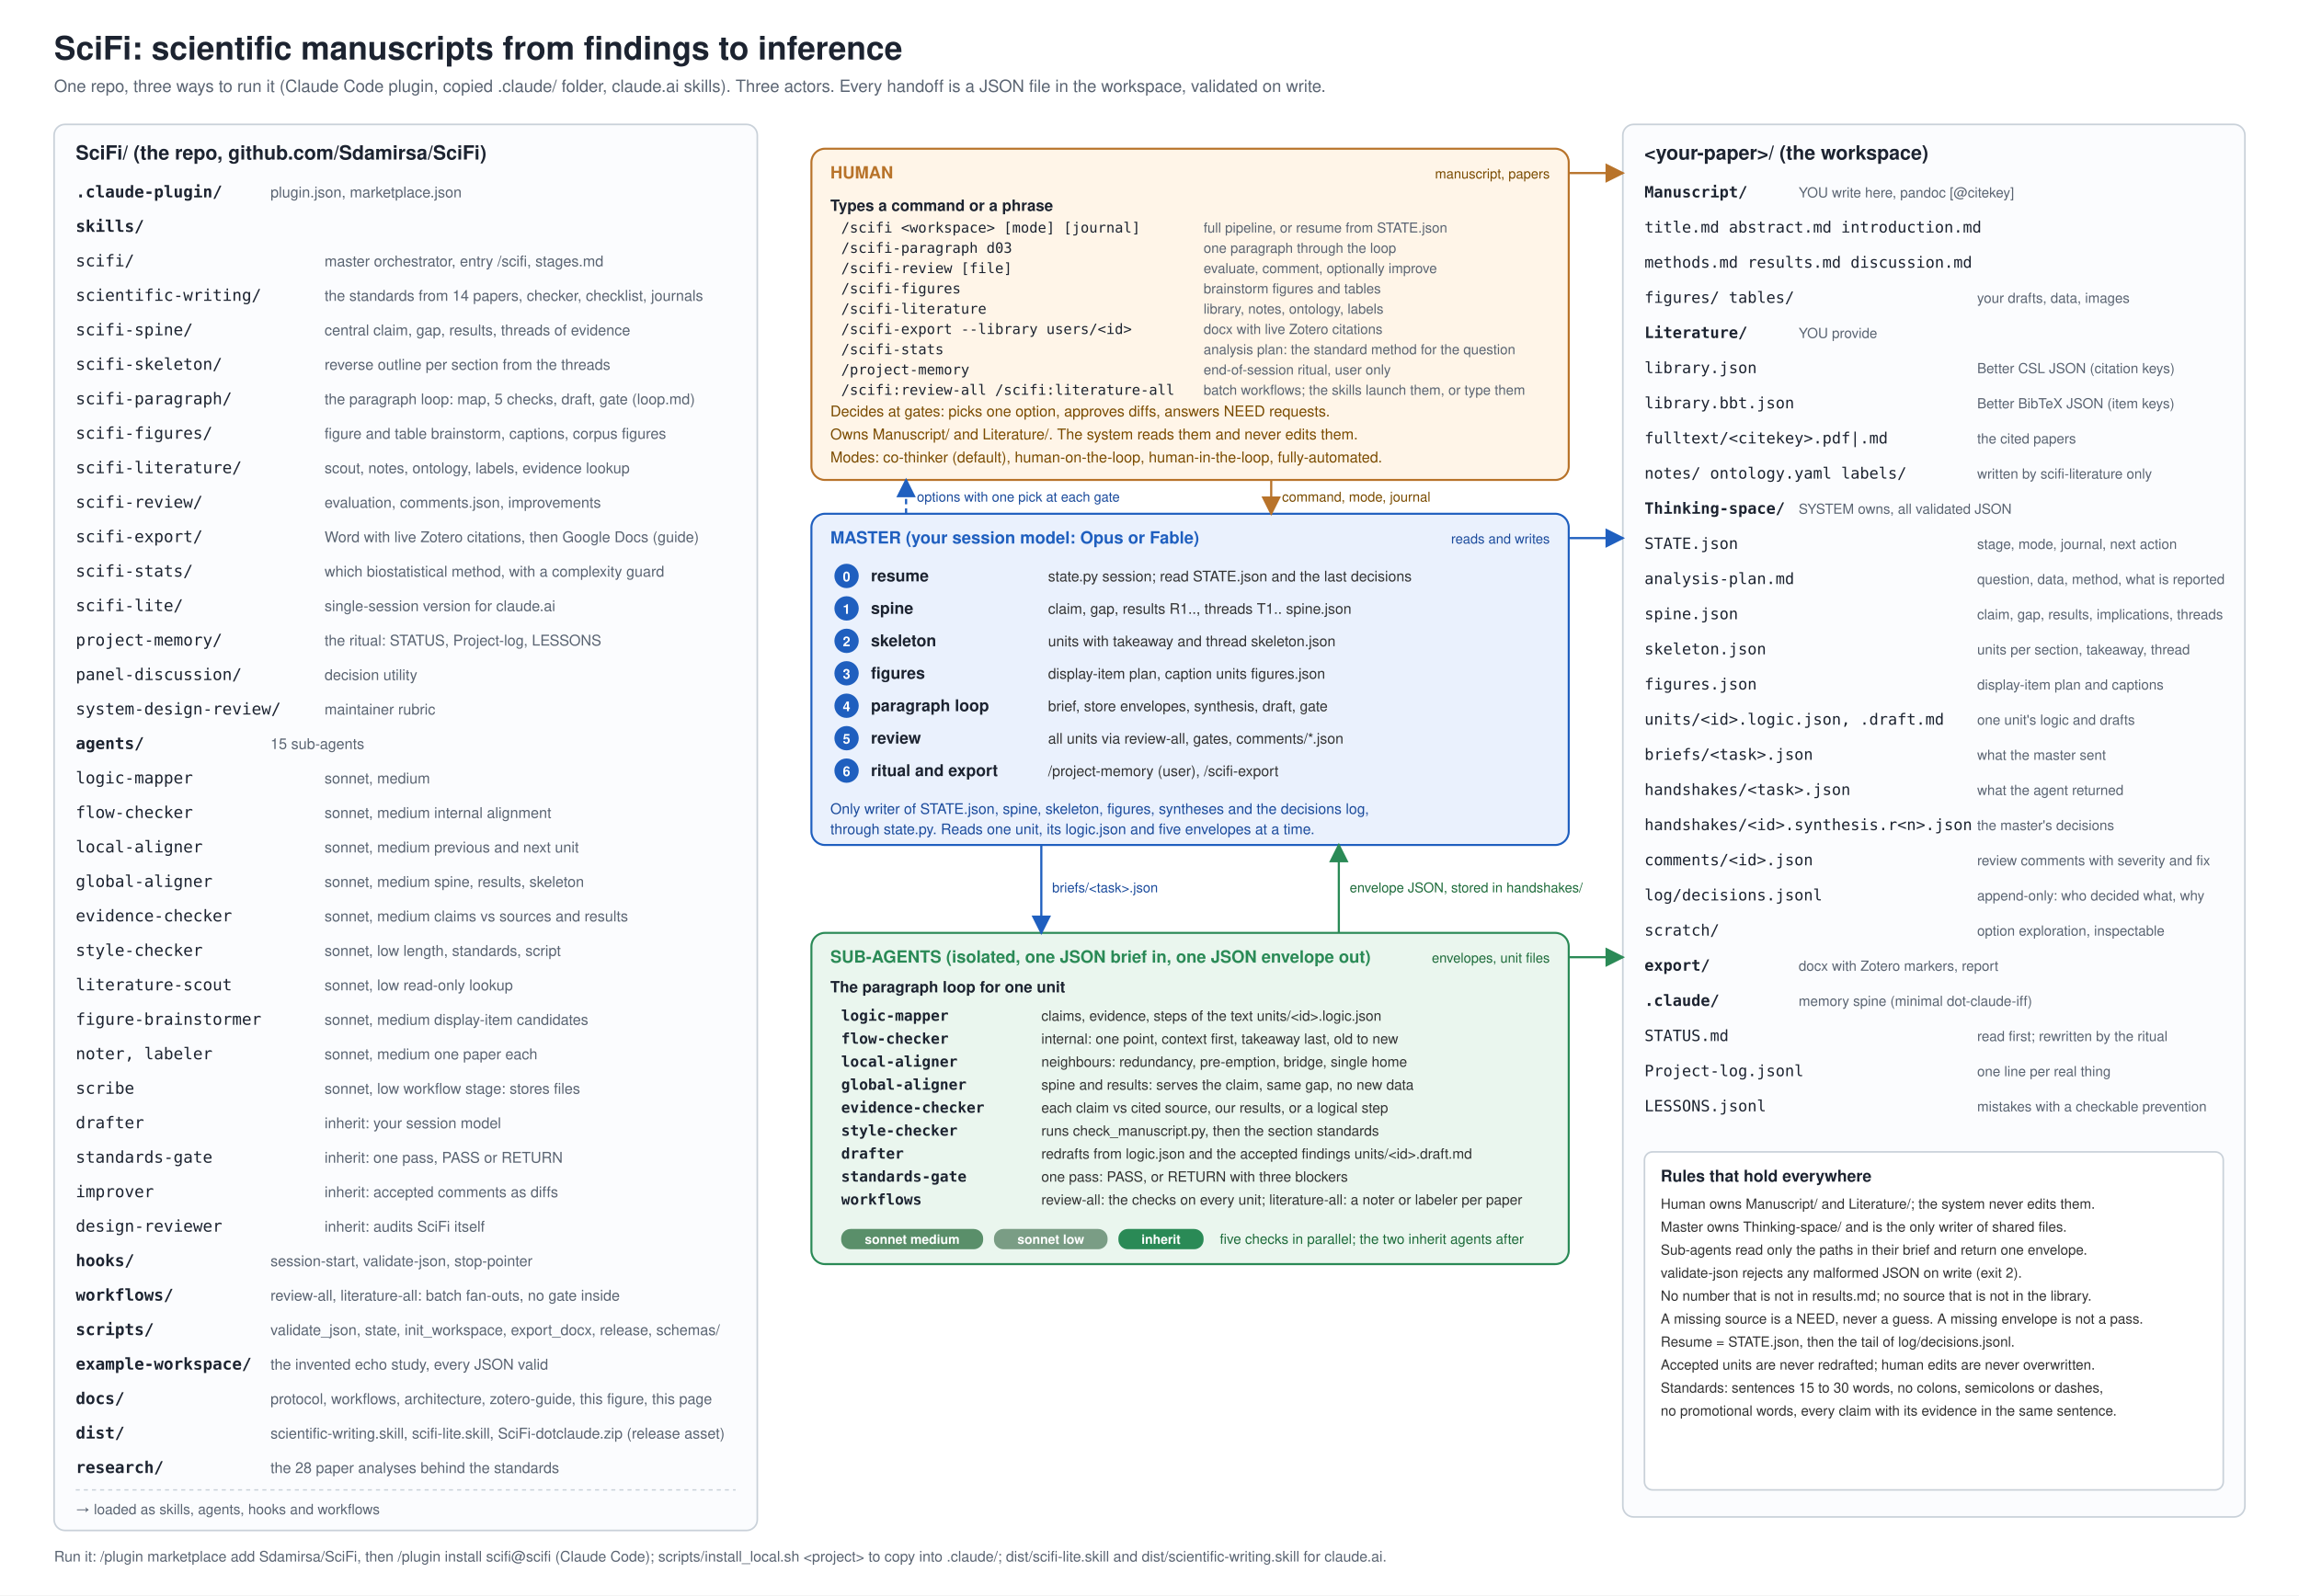
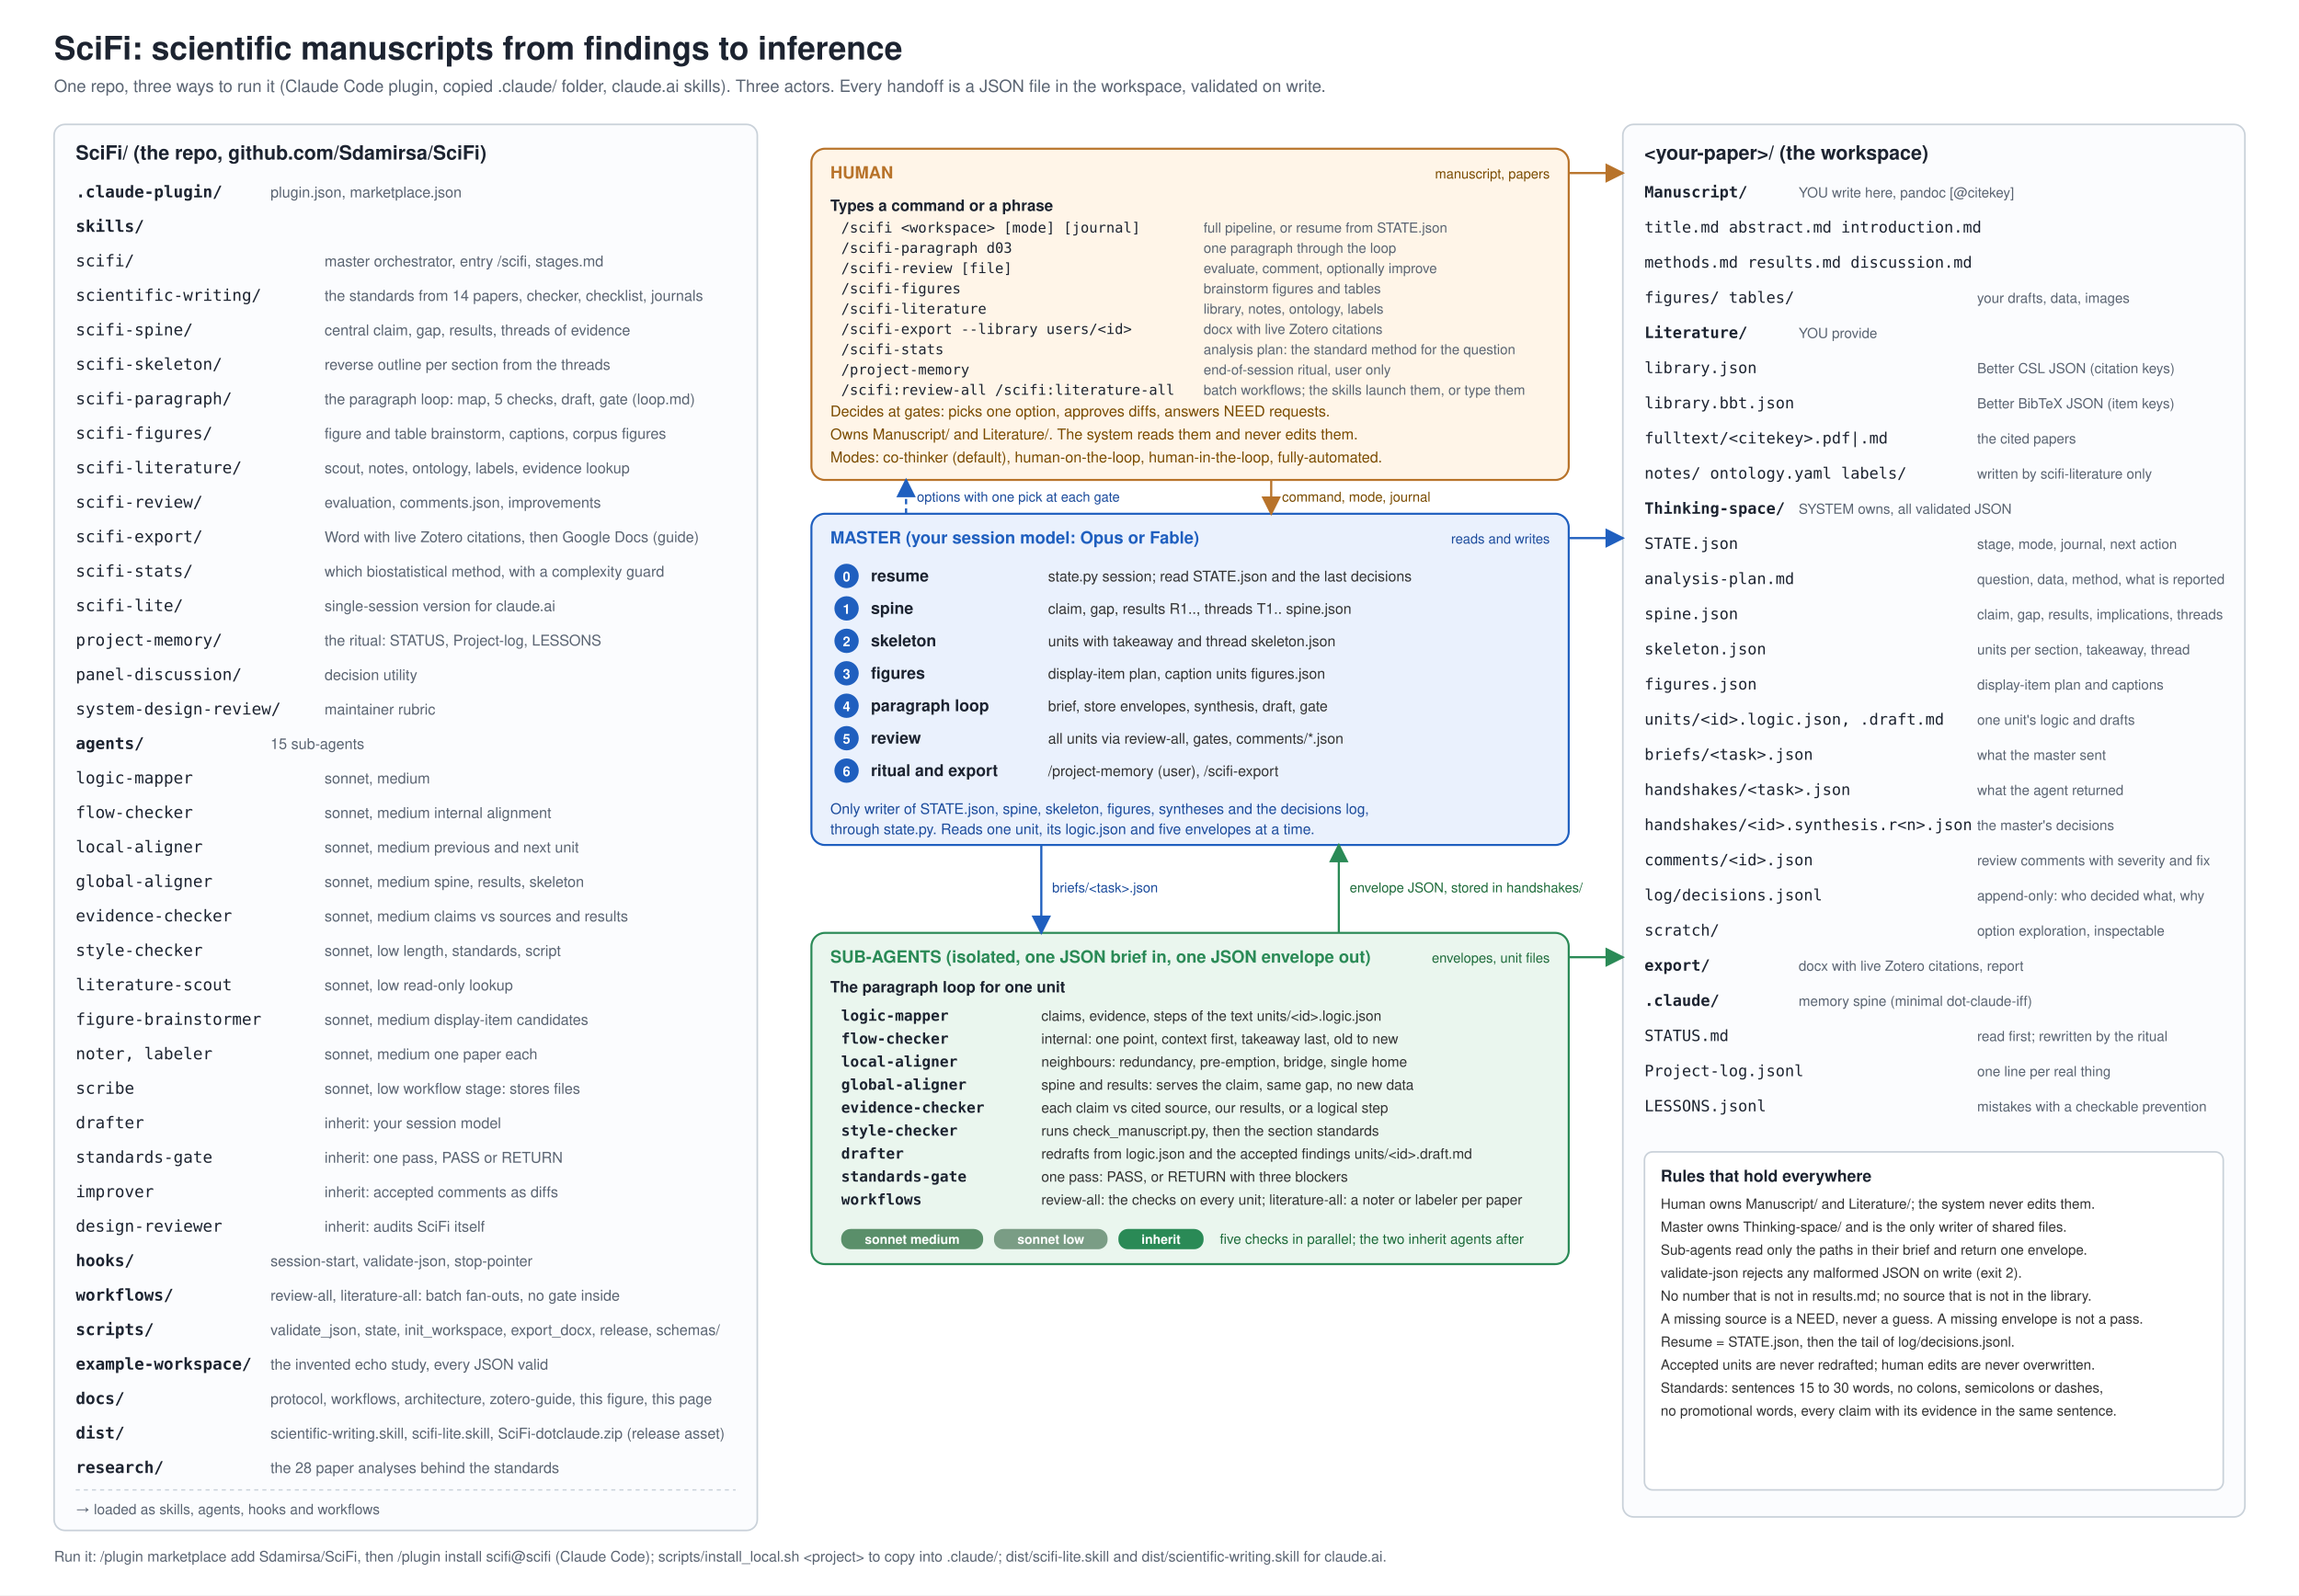
<svg xmlns="http://www.w3.org/2000/svg" width="1700" height="1180" viewBox="0 0 1700 1180">
  <defs>
    <marker id="arr-5a6472" markerWidth="9" markerHeight="9" refX="8" refY="4.5" orient="auto">
      <path d="M0,0 L9,4.5 L0,9 z" fill="#5a6472" />
    </marker>
    <marker id="arr-b8732a" markerWidth="9" markerHeight="9" refX="8" refY="4.5" orient="auto">
      <path d="M0,0 L9,4.5 L0,9 z" fill="#b8732a" />
    </marker>
    <marker id="arr-1f5fbf" markerWidth="9" markerHeight="9" refX="8" refY="4.5" orient="auto">
      <path d="M0,0 L9,4.5 L0,9 z" fill="#1f5fbf" />
    </marker>
    <marker id="arr-2a8a56" markerWidth="9" markerHeight="9" refX="8" refY="4.5" orient="auto">
      <path d="M0,0 L9,4.5 L0,9 z" fill="#2a8a56" />
    </marker>
  </defs>
  <rect width="1700" height="1180" fill="#ffffff" />
  <text x="40" y="44" font-size="24" font-weight="bold" fill="#1c2330" text-anchor="start" font-family="Helvetica, Arial, 'DejaVu Sans', sans-serif">SciFi: scientific manuscripts from findings to inference</text>
  <text x="40" y="68" font-size="12.5" font-weight="normal" fill="#5a6472" text-anchor="start" font-family="Helvetica, Arial, 'DejaVu Sans', sans-serif">One repo, three ways to run it (Claude Code plugin, copied .claude/ folder, claude.ai skills). Three actors. Every handoff is a JSON file in the workspace, validated on write.</text>
  <rect x="40" y="92" width="520" height="1040" rx="8" fill="#fbfcfe" stroke="#c9d1d9" stroke-width="1.2" />
  <text x="56" y="118" font-size="14.5" font-weight="bold" fill="#1c2330" text-anchor="start" font-family="Helvetica, Arial, 'DejaVu Sans', sans-serif">SciFi/  (the repo, github.com/Sdamirsa/SciFi)</text>
  <text x="56" y="146" font-size="12" font-weight="bold" fill="#1c2330" text-anchor="start" font-family="Menlo, Consolas, 'DejaVu Sans Mono', monospace">.claude-plugin/</text>
  <text x="200" y="146" font-size="11" font-weight="normal" fill="#5a6472" text-anchor="start" font-family="Helvetica, Arial, 'DejaVu Sans', sans-serif">plugin.json, marketplace.json</text>
  <text x="56" y="171.5" font-size="12" font-weight="bold" fill="#1c2330" text-anchor="start" font-family="Menlo, Consolas, 'DejaVu Sans Mono', monospace">skills/</text>
  <text x="56" y="197.0" font-size="12" font-weight="normal" fill="#1c2330" text-anchor="start" font-family="Menlo, Consolas, 'DejaVu Sans Mono', monospace">  scifi/</text>
  <text x="240" y="197.0" font-size="11" font-weight="normal" fill="#5a6472" text-anchor="start" font-family="Helvetica, Arial, 'DejaVu Sans', sans-serif">master orchestrator, entry /scifi, stages.md</text>
  <text x="56" y="222.5" font-size="12" font-weight="normal" fill="#1c2330" text-anchor="start" font-family="Menlo, Consolas, 'DejaVu Sans Mono', monospace">  scientific-writing/</text>
  <text x="240" y="222.5" font-size="11" font-weight="normal" fill="#5a6472" text-anchor="start" font-family="Helvetica, Arial, 'DejaVu Sans', sans-serif">the standards from 14 papers, checker, checklist, journals</text>
  <text x="56" y="248.0" font-size="12" font-weight="normal" fill="#1c2330" text-anchor="start" font-family="Menlo, Consolas, 'DejaVu Sans Mono', monospace">  scifi-spine/</text>
  <text x="240" y="248.0" font-size="11" font-weight="normal" fill="#5a6472" text-anchor="start" font-family="Helvetica, Arial, 'DejaVu Sans', sans-serif">central claim, gap, results, threads of evidence</text>
  <text x="56" y="273.5" font-size="12" font-weight="normal" fill="#1c2330" text-anchor="start" font-family="Menlo, Consolas, 'DejaVu Sans Mono', monospace">  scifi-skeleton/</text>
  <text x="240" y="273.5" font-size="11" font-weight="normal" fill="#5a6472" text-anchor="start" font-family="Helvetica, Arial, 'DejaVu Sans', sans-serif">reverse outline per section from the threads</text>
  <text x="56" y="299.0" font-size="12" font-weight="normal" fill="#1c2330" text-anchor="start" font-family="Menlo, Consolas, 'DejaVu Sans Mono', monospace">  scifi-paragraph/</text>
  <text x="240" y="299.0" font-size="11" font-weight="normal" fill="#5a6472" text-anchor="start" font-family="Helvetica, Arial, 'DejaVu Sans', sans-serif">the paragraph loop: map, 5 checks, draft, gate (loop.md)</text>
  <text x="56" y="324.5" font-size="12" font-weight="normal" fill="#1c2330" text-anchor="start" font-family="Menlo, Consolas, 'DejaVu Sans Mono', monospace">  scifi-figures/</text>
  <text x="240" y="324.5" font-size="11" font-weight="normal" fill="#5a6472" text-anchor="start" font-family="Helvetica, Arial, 'DejaVu Sans', sans-serif">figure and table brainstorm, captions, corpus figures</text>
  <text x="56" y="350.0" font-size="12" font-weight="normal" fill="#1c2330" text-anchor="start" font-family="Menlo, Consolas, 'DejaVu Sans Mono', monospace">  scifi-literature/</text>
  <text x="240" y="350.0" font-size="11" font-weight="normal" fill="#5a6472" text-anchor="start" font-family="Helvetica, Arial, 'DejaVu Sans', sans-serif">scout, notes, ontology, labels, evidence lookup</text>
  <text x="56" y="375.5" font-size="12" font-weight="normal" fill="#1c2330" text-anchor="start" font-family="Menlo, Consolas, 'DejaVu Sans Mono', monospace">  scifi-review/</text>
  <text x="240" y="375.5" font-size="11" font-weight="normal" fill="#5a6472" text-anchor="start" font-family="Helvetica, Arial, 'DejaVu Sans', sans-serif">evaluation, comments.json, improvements</text>
  <text x="56" y="401.0" font-size="12" font-weight="normal" fill="#1c2330" text-anchor="start" font-family="Menlo, Consolas, 'DejaVu Sans Mono', monospace">  scifi-export/</text>
  <text x="240" y="401.0" font-size="11" font-weight="normal" fill="#5a6472" text-anchor="start" font-family="Helvetica, Arial, 'DejaVu Sans', sans-serif">Word with live Zotero citations, then Google Docs (guide)</text>
  <text x="56" y="426.5" font-size="12" font-weight="normal" fill="#1c2330" text-anchor="start" font-family="Menlo, Consolas, 'DejaVu Sans Mono', monospace">  scifi-stats/</text>
  <text x="240" y="426.5" font-size="11" font-weight="normal" fill="#5a6472" text-anchor="start" font-family="Helvetica, Arial, 'DejaVu Sans', sans-serif">which biostatistical method, with a complexity guard</text>
  <text x="56" y="452.0" font-size="12" font-weight="normal" fill="#1c2330" text-anchor="start" font-family="Menlo, Consolas, 'DejaVu Sans Mono', monospace">  scifi-lite/</text>
  <text x="240" y="452.0" font-size="11" font-weight="normal" fill="#5a6472" text-anchor="start" font-family="Helvetica, Arial, 'DejaVu Sans', sans-serif">single-session version for claude.ai</text>
  <text x="56" y="477.5" font-size="12" font-weight="normal" fill="#1c2330" text-anchor="start" font-family="Menlo, Consolas, 'DejaVu Sans Mono', monospace">  project-memory/</text>
  <text x="240" y="477.5" font-size="11" font-weight="normal" fill="#5a6472" text-anchor="start" font-family="Helvetica, Arial, 'DejaVu Sans', sans-serif">the ritual: STATUS, Project-log, LESSONS</text>
  <text x="56" y="503.0" font-size="12" font-weight="normal" fill="#1c2330" text-anchor="start" font-family="Menlo, Consolas, 'DejaVu Sans Mono', monospace">  panel-discussion/</text>
  <text x="240" y="503.0" font-size="11" font-weight="normal" fill="#5a6472" text-anchor="start" font-family="Helvetica, Arial, 'DejaVu Sans', sans-serif">decision utility</text>
  <text x="56" y="528.5" font-size="12" font-weight="normal" fill="#1c2330" text-anchor="start" font-family="Menlo, Consolas, 'DejaVu Sans Mono', monospace">  system-design-review/</text>
  <text x="240" y="528.5" font-size="11" font-weight="normal" fill="#5a6472" text-anchor="start" font-family="Helvetica, Arial, 'DejaVu Sans', sans-serif">maintainer rubric</text>
  <text x="56" y="554.0" font-size="12" font-weight="bold" fill="#1c2330" text-anchor="start" font-family="Menlo, Consolas, 'DejaVu Sans Mono', monospace">agents/</text>
  <text x="200" y="554.0" font-size="11" font-weight="normal" fill="#5a6472" text-anchor="start" font-family="Helvetica, Arial, 'DejaVu Sans', sans-serif">15 sub-agents</text>
  <text x="56" y="579.5" font-size="12" font-weight="normal" fill="#1c2330" text-anchor="start" font-family="Menlo, Consolas, 'DejaVu Sans Mono', monospace">  logic-mapper</text>
  <text x="240" y="579.5" font-size="11" font-weight="normal" fill="#5a6472" text-anchor="start" font-family="Helvetica, Arial, 'DejaVu Sans', sans-serif">sonnet, medium</text>
  <text x="56" y="605.0" font-size="12" font-weight="normal" fill="#1c2330" text-anchor="start" font-family="Menlo, Consolas, 'DejaVu Sans Mono', monospace">  flow-checker</text>
  <text x="240" y="605.0" font-size="11" font-weight="normal" fill="#5a6472" text-anchor="start" font-family="Helvetica, Arial, 'DejaVu Sans', sans-serif">sonnet, medium   internal alignment</text>
  <text x="56" y="630.5" font-size="12" font-weight="normal" fill="#1c2330" text-anchor="start" font-family="Menlo, Consolas, 'DejaVu Sans Mono', monospace">  local-aligner</text>
  <text x="240" y="630.5" font-size="11" font-weight="normal" fill="#5a6472" text-anchor="start" font-family="Helvetica, Arial, 'DejaVu Sans', sans-serif">sonnet, medium   previous and next unit</text>
  <text x="56" y="656.0" font-size="12" font-weight="normal" fill="#1c2330" text-anchor="start" font-family="Menlo, Consolas, 'DejaVu Sans Mono', monospace">  global-aligner</text>
  <text x="240" y="656.0" font-size="11" font-weight="normal" fill="#5a6472" text-anchor="start" font-family="Helvetica, Arial, 'DejaVu Sans', sans-serif">sonnet, medium   spine, results, skeleton</text>
  <text x="56" y="681.5" font-size="12" font-weight="normal" fill="#1c2330" text-anchor="start" font-family="Menlo, Consolas, 'DejaVu Sans Mono', monospace">  evidence-checker</text>
  <text x="240" y="681.5" font-size="11" font-weight="normal" fill="#5a6472" text-anchor="start" font-family="Helvetica, Arial, 'DejaVu Sans', sans-serif">sonnet, medium   claims vs sources and results</text>
  <text x="56" y="707.0" font-size="12" font-weight="normal" fill="#1c2330" text-anchor="start" font-family="Menlo, Consolas, 'DejaVu Sans Mono', monospace">  style-checker</text>
  <text x="240" y="707.0" font-size="11" font-weight="normal" fill="#5a6472" text-anchor="start" font-family="Helvetica, Arial, 'DejaVu Sans', sans-serif">sonnet, low      length, standards, script</text>
  <text x="56" y="732.5" font-size="12" font-weight="normal" fill="#1c2330" text-anchor="start" font-family="Menlo, Consolas, 'DejaVu Sans Mono', monospace">  literature-scout</text>
  <text x="240" y="732.5" font-size="11" font-weight="normal" fill="#5a6472" text-anchor="start" font-family="Helvetica, Arial, 'DejaVu Sans', sans-serif">sonnet, low      read-only lookup</text>
  <text x="56" y="758.0" font-size="12" font-weight="normal" fill="#1c2330" text-anchor="start" font-family="Menlo, Consolas, 'DejaVu Sans Mono', monospace">  figure-brainstormer</text>
  <text x="240" y="758.0" font-size="11" font-weight="normal" fill="#5a6472" text-anchor="start" font-family="Helvetica, Arial, 'DejaVu Sans', sans-serif">sonnet, medium   display-item candidates</text>
  <text x="56" y="783.5" font-size="12" font-weight="normal" fill="#1c2330" text-anchor="start" font-family="Menlo, Consolas, 'DejaVu Sans Mono', monospace">  noter, labeler</text>
  <text x="240" y="783.5" font-size="11" font-weight="normal" fill="#5a6472" text-anchor="start" font-family="Helvetica, Arial, 'DejaVu Sans', sans-serif">sonnet, medium   one paper each</text>
  <text x="56" y="809.0" font-size="12" font-weight="normal" fill="#1c2330" text-anchor="start" font-family="Menlo, Consolas, 'DejaVu Sans Mono', monospace">  scribe</text>
  <text x="240" y="809.0" font-size="11" font-weight="normal" fill="#5a6472" text-anchor="start" font-family="Helvetica, Arial, 'DejaVu Sans', sans-serif">sonnet, low      workflow stage: stores files</text>
  <text x="56" y="834.5" font-size="12" font-weight="normal" fill="#1c2330" text-anchor="start" font-family="Menlo, Consolas, 'DejaVu Sans Mono', monospace">  drafter</text>
  <text x="240" y="834.5" font-size="11" font-weight="normal" fill="#5a6472" text-anchor="start" font-family="Helvetica, Arial, 'DejaVu Sans', sans-serif">inherit: your session model</text>
  <text x="56" y="860.0" font-size="12" font-weight="normal" fill="#1c2330" text-anchor="start" font-family="Menlo, Consolas, 'DejaVu Sans Mono', monospace">  standards-gate</text>
  <text x="240" y="860.0" font-size="11" font-weight="normal" fill="#5a6472" text-anchor="start" font-family="Helvetica, Arial, 'DejaVu Sans', sans-serif">inherit: one pass, PASS or RETURN</text>
  <text x="56" y="885.5" font-size="12" font-weight="normal" fill="#1c2330" text-anchor="start" font-family="Menlo, Consolas, 'DejaVu Sans Mono', monospace">  improver</text>
  <text x="240" y="885.5" font-size="11" font-weight="normal" fill="#5a6472" text-anchor="start" font-family="Helvetica, Arial, 'DejaVu Sans', sans-serif">inherit: accepted comments as diffs</text>
  <text x="56" y="911.0" font-size="12" font-weight="normal" fill="#1c2330" text-anchor="start" font-family="Menlo, Consolas, 'DejaVu Sans Mono', monospace">  design-reviewer</text>
  <text x="240" y="911.0" font-size="11" font-weight="normal" fill="#5a6472" text-anchor="start" font-family="Helvetica, Arial, 'DejaVu Sans', sans-serif">inherit: audits SciFi itself</text>
  <text x="56" y="936.5" font-size="12" font-weight="bold" fill="#1c2330" text-anchor="start" font-family="Menlo, Consolas, 'DejaVu Sans Mono', monospace">hooks/</text>
  <text x="200" y="936.5" font-size="11" font-weight="normal" fill="#5a6472" text-anchor="start" font-family="Helvetica, Arial, 'DejaVu Sans', sans-serif">session-start, validate-json, stop-pointer</text>
  <text x="56" y="962.0" font-size="12" font-weight="bold" fill="#1c2330" text-anchor="start" font-family="Menlo, Consolas, 'DejaVu Sans Mono', monospace">workflows/</text>
  <text x="200" y="962.0" font-size="11" font-weight="normal" fill="#5a6472" text-anchor="start" font-family="Helvetica, Arial, 'DejaVu Sans', sans-serif">review-all, literature-all: batch fan-outs, no gate inside</text>
  <text x="56" y="987.5" font-size="12" font-weight="bold" fill="#1c2330" text-anchor="start" font-family="Menlo, Consolas, 'DejaVu Sans Mono', monospace">scripts/</text>
  <text x="200" y="987.5" font-size="11" font-weight="normal" fill="#5a6472" text-anchor="start" font-family="Helvetica, Arial, 'DejaVu Sans', sans-serif">validate_json, state, init_workspace, export_docx, release, schemas/</text>
  <text x="56" y="1013.0" font-size="12" font-weight="bold" fill="#1c2330" text-anchor="start" font-family="Menlo, Consolas, 'DejaVu Sans Mono', monospace">example-workspace/</text>
  <text x="200" y="1013.0" font-size="11" font-weight="normal" fill="#5a6472" text-anchor="start" font-family="Helvetica, Arial, 'DejaVu Sans', sans-serif">the invented echo study, every JSON valid</text>
  <text x="56" y="1038.5" font-size="12" font-weight="bold" fill="#1c2330" text-anchor="start" font-family="Menlo, Consolas, 'DejaVu Sans Mono', monospace">docs/</text>
  <text x="200" y="1038.5" font-size="11" font-weight="normal" fill="#5a6472" text-anchor="start" font-family="Helvetica, Arial, 'DejaVu Sans', sans-serif">protocol, workflows, architecture, zotero-guide, this figure, this page</text>
  <text x="56" y="1064.0" font-size="12" font-weight="bold" fill="#1c2330" text-anchor="start" font-family="Menlo, Consolas, 'DejaVu Sans Mono', monospace">dist/</text>
  <text x="200" y="1064.0" font-size="11" font-weight="normal" fill="#5a6472" text-anchor="start" font-family="Helvetica, Arial, 'DejaVu Sans', sans-serif">scientific-writing.skill, scifi-lite.skill, SciFi-dotclaude.zip (release asset)</text>
  <text x="56" y="1089.5" font-size="12" font-weight="bold" fill="#1c2330" text-anchor="start" font-family="Menlo, Consolas, 'DejaVu Sans Mono', monospace">research/</text>
  <text x="200" y="1089.5" font-size="11" font-weight="normal" fill="#5a6472" text-anchor="start" font-family="Helvetica, Arial, 'DejaVu Sans', sans-serif">the 28 paper analyses behind the standards</text>
  <rect x="600" y="110" width="560" height="245" rx="10" fill="#fff5e8" stroke="#b8732a" stroke-width="1.5" />
  <text x="614" y="132" font-size="12.5" font-weight="bold" fill="#b8732a" text-anchor="start" font-family="Helvetica, Arial, 'DejaVu Sans', sans-serif">HUMAN</text>
  <rect x="600" y="380" width="560" height="245" rx="10" fill="#eaf1fd" stroke="#1f5fbf" stroke-width="1.5" />
  <text x="614" y="402" font-size="12.5" font-weight="bold" fill="#1f5fbf" text-anchor="start" font-family="Helvetica, Arial, 'DejaVu Sans', sans-serif">MASTER  (your session model: Opus or Fable)</text>
  <rect x="600" y="690" width="560" height="245" rx="10" fill="#eaf6ee" stroke="#2a8a56" stroke-width="1.5" />
  <text x="614" y="712" font-size="12.5" font-weight="bold" fill="#2a8a56" text-anchor="start" font-family="Helvetica, Arial, 'DejaVu Sans', sans-serif">SUB-AGENTS  (isolated, one JSON brief in, one JSON envelope out)</text>
  <text x="614" y="156" font-size="11.5" font-weight="bold" fill="#1c2330" text-anchor="start" font-family="Helvetica, Arial, 'DejaVu Sans', sans-serif">Types a command or a phrase</text>
  <text x="622" y="172" font-size="10.5" font-weight="normal" fill="#1c2330" text-anchor="start" font-family="Menlo, Consolas, 'DejaVu Sans Mono', monospace">/scifi &lt;workspace&gt; [mode] [journal]</text>
  <text x="890" y="172" font-size="10.2" font-weight="normal" fill="#5a6472" text-anchor="start" font-family="Helvetica, Arial, 'DejaVu Sans', sans-serif">full pipeline, or resume from STATE.json</text>
  <text x="622" y="187" font-size="10.5" font-weight="normal" fill="#1c2330" text-anchor="start" font-family="Menlo, Consolas, 'DejaVu Sans Mono', monospace">/scifi-paragraph d03</text>
  <text x="890" y="187" font-size="10.2" font-weight="normal" fill="#5a6472" text-anchor="start" font-family="Helvetica, Arial, 'DejaVu Sans', sans-serif">one paragraph through the loop</text>
  <text x="622" y="202" font-size="10.5" font-weight="normal" fill="#1c2330" text-anchor="start" font-family="Menlo, Consolas, 'DejaVu Sans Mono', monospace">/scifi-review [file]</text>
  <text x="890" y="202" font-size="10.2" font-weight="normal" fill="#5a6472" text-anchor="start" font-family="Helvetica, Arial, 'DejaVu Sans', sans-serif">evaluate, comment, optionally improve</text>
  <text x="622" y="217" font-size="10.5" font-weight="normal" fill="#1c2330" text-anchor="start" font-family="Menlo, Consolas, 'DejaVu Sans Mono', monospace">/scifi-figures</text>
  <text x="890" y="217" font-size="10.2" font-weight="normal" fill="#5a6472" text-anchor="start" font-family="Helvetica, Arial, 'DejaVu Sans', sans-serif">brainstorm figures and tables</text>
  <text x="622" y="232" font-size="10.5" font-weight="normal" fill="#1c2330" text-anchor="start" font-family="Menlo, Consolas, 'DejaVu Sans Mono', monospace">/scifi-literature</text>
  <text x="890" y="232" font-size="10.2" font-weight="normal" fill="#5a6472" text-anchor="start" font-family="Helvetica, Arial, 'DejaVu Sans', sans-serif">library, notes, ontology, labels</text>
  <text x="622" y="247" font-size="10.5" font-weight="normal" fill="#1c2330" text-anchor="start" font-family="Menlo, Consolas, 'DejaVu Sans Mono', monospace">/scifi-export --library users/&lt;id&gt;</text>
  <text x="890" y="247" font-size="10.2" font-weight="normal" fill="#5a6472" text-anchor="start" font-family="Helvetica, Arial, 'DejaVu Sans', sans-serif">docx with live Zotero citations</text>
  <text x="622" y="262" font-size="10.5" font-weight="normal" fill="#1c2330" text-anchor="start" font-family="Menlo, Consolas, 'DejaVu Sans Mono', monospace">/scifi-stats</text>
  <text x="890" y="262" font-size="10.2" font-weight="normal" fill="#5a6472" text-anchor="start" font-family="Helvetica, Arial, 'DejaVu Sans', sans-serif">analysis plan: the standard method for the question</text>
  <text x="622" y="277" font-size="10.5" font-weight="normal" fill="#1c2330" text-anchor="start" font-family="Menlo, Consolas, 'DejaVu Sans Mono', monospace">/project-memory</text>
  <text x="890" y="277" font-size="10.2" font-weight="normal" fill="#5a6472" text-anchor="start" font-family="Helvetica, Arial, 'DejaVu Sans', sans-serif">end-of-session ritual, user only</text>
  <text x="622" y="292" font-size="10.5" font-weight="normal" fill="#1c2330" text-anchor="start" font-family="Menlo, Consolas, 'DejaVu Sans Mono', monospace">/scifi:review-all  /scifi:literature-all</text>
  <text x="890" y="292" font-size="10.2" font-weight="normal" fill="#5a6472" text-anchor="start" font-family="Helvetica, Arial, 'DejaVu Sans', sans-serif">batch workflows; the skills launch them, or type them</text>
  <text x="614" y="308" font-size="11" font-weight="normal" fill="#7a4b00" text-anchor="start" font-family="Helvetica, Arial, 'DejaVu Sans', sans-serif">Decides at gates: picks one option, approves diffs, answers NEED requests.</text>
  <text x="614" y="325" font-size="11" font-weight="normal" fill="#7a4b00" text-anchor="start" font-family="Helvetica, Arial, 'DejaVu Sans', sans-serif">Owns Manuscript/ and Literature/. The system reads them and never edits them.</text>
  <text x="614" y="342" font-size="11" font-weight="normal" fill="#7a4b00" text-anchor="start" font-family="Helvetica, Arial, 'DejaVu Sans', sans-serif">Modes: co-thinker (default), human-on-the-loop, human-in-the-loop, fully-automated.</text>
  <circle cx="626" cy="426" r="9" fill="#1f5fbf" />
  <text x="626" y="430" font-size="10" font-weight="bold" fill="#fff" text-anchor="middle" font-family="Helvetica, Arial, 'DejaVu Sans', sans-serif">0</text>
  <text x="644" y="430" font-size="12" font-weight="bold" fill="#1c2330" text-anchor="start" font-family="Helvetica, Arial, 'DejaVu Sans', sans-serif">resume</text>
  <text x="775" y="430" font-size="10.8" font-weight="normal" fill="#333" text-anchor="start" font-family="Helvetica, Arial, 'DejaVu Sans', sans-serif">state.py session; read STATE.json and the last decisions</text>
  <circle cx="626" cy="450" r="9" fill="#1f5fbf" />
  <text x="626" y="454" font-size="10" font-weight="bold" fill="#fff" text-anchor="middle" font-family="Helvetica, Arial, 'DejaVu Sans', sans-serif">1</text>
  <text x="644" y="454" font-size="12" font-weight="bold" fill="#1c2330" text-anchor="start" font-family="Helvetica, Arial, 'DejaVu Sans', sans-serif">spine</text>
  <text x="775" y="454" font-size="10.8" font-weight="normal" fill="#333" text-anchor="start" font-family="Helvetica, Arial, 'DejaVu Sans', sans-serif">claim, gap, results R1.., threads T1..  spine.json</text>
  <circle cx="626" cy="474" r="9" fill="#1f5fbf" />
  <text x="626" y="478" font-size="10" font-weight="bold" fill="#fff" text-anchor="middle" font-family="Helvetica, Arial, 'DejaVu Sans', sans-serif">2</text>
  <text x="644" y="478" font-size="12" font-weight="bold" fill="#1c2330" text-anchor="start" font-family="Helvetica, Arial, 'DejaVu Sans', sans-serif">skeleton</text>
  <text x="775" y="478" font-size="10.8" font-weight="normal" fill="#333" text-anchor="start" font-family="Helvetica, Arial, 'DejaVu Sans', sans-serif">units with takeaway and thread  skeleton.json</text>
  <circle cx="626" cy="498" r="9" fill="#1f5fbf" />
  <text x="626" y="502" font-size="10" font-weight="bold" fill="#fff" text-anchor="middle" font-family="Helvetica, Arial, 'DejaVu Sans', sans-serif">3</text>
  <text x="644" y="502" font-size="12" font-weight="bold" fill="#1c2330" text-anchor="start" font-family="Helvetica, Arial, 'DejaVu Sans', sans-serif">figures</text>
  <text x="775" y="502" font-size="10.8" font-weight="normal" fill="#333" text-anchor="start" font-family="Helvetica, Arial, 'DejaVu Sans', sans-serif">display-item plan, caption units  figures.json</text>
  <circle cx="626" cy="522" r="9" fill="#1f5fbf" />
  <text x="626" y="526" font-size="10" font-weight="bold" fill="#fff" text-anchor="middle" font-family="Helvetica, Arial, 'DejaVu Sans', sans-serif">4</text>
  <text x="644" y="526" font-size="12" font-weight="bold" fill="#1c2330" text-anchor="start" font-family="Helvetica, Arial, 'DejaVu Sans', sans-serif">paragraph loop</text>
  <text x="775" y="526" font-size="10.8" font-weight="normal" fill="#333" text-anchor="start" font-family="Helvetica, Arial, 'DejaVu Sans', sans-serif">brief, store envelopes, synthesis, draft, gate</text>
  <circle cx="626" cy="546" r="9" fill="#1f5fbf" />
  <text x="626" y="550" font-size="10" font-weight="bold" fill="#fff" text-anchor="middle" font-family="Helvetica, Arial, 'DejaVu Sans', sans-serif">5</text>
  <text x="644" y="550" font-size="12" font-weight="bold" fill="#1c2330" text-anchor="start" font-family="Helvetica, Arial, 'DejaVu Sans', sans-serif">review</text>
  <text x="775" y="550" font-size="10.8" font-weight="normal" fill="#333" text-anchor="start" font-family="Helvetica, Arial, 'DejaVu Sans', sans-serif">all units via review-all, gates, comments/*.json</text>
  <circle cx="626" cy="570" r="9" fill="#1f5fbf" />
  <text x="626" y="574" font-size="10" font-weight="bold" fill="#fff" text-anchor="middle" font-family="Helvetica, Arial, 'DejaVu Sans', sans-serif">6</text>
  <text x="644" y="574" font-size="12" font-weight="bold" fill="#1c2330" text-anchor="start" font-family="Helvetica, Arial, 'DejaVu Sans', sans-serif">ritual and export</text>
  <text x="775" y="574" font-size="10.8" font-weight="normal" fill="#333" text-anchor="start" font-family="Helvetica, Arial, 'DejaVu Sans', sans-serif">/project-memory (user), /scifi-export</text>
  <text x="614" y="602" font-size="10.8" font-weight="normal" fill="#1b4b9c" text-anchor="start" font-family="Helvetica, Arial, 'DejaVu Sans', sans-serif">Only writer of STATE.json, spine, skeleton, figures, syntheses and the decisions log,</text>
  <text x="614" y="617" font-size="10.8" font-weight="normal" fill="#1b4b9c" text-anchor="start" font-family="Helvetica, Arial, 'DejaVu Sans', sans-serif">through state.py. Reads one unit, its logic.json and five envelopes at a time.</text>
  <text x="614" y="734" font-size="11.5" font-weight="bold" fill="#1c2330" text-anchor="start" font-family="Helvetica, Arial, 'DejaVu Sans', sans-serif">The paragraph loop for one unit</text>
  <text x="622" y="755" font-size="11" font-weight="bold" fill="#1c2330" text-anchor="start" font-family="Menlo, Consolas, 'DejaVu Sans Mono', monospace">logic-mapper</text>
  <text x="770" y="755" font-size="10.5" font-weight="normal" fill="#333" text-anchor="start" font-family="Helvetica, Arial, 'DejaVu Sans', sans-serif">claims, evidence, steps of the text  units/&lt;id&gt;.logic.json</text>
  <text x="622" y="772" font-size="11" font-weight="bold" fill="#1c2330" text-anchor="start" font-family="Menlo, Consolas, 'DejaVu Sans Mono', monospace">flow-checker</text>
  <text x="770" y="772" font-size="10.5" font-weight="normal" fill="#333" text-anchor="start" font-family="Helvetica, Arial, 'DejaVu Sans', sans-serif">internal: one point, context first, takeaway last, old to new</text>
  <text x="622" y="789" font-size="11" font-weight="bold" fill="#1c2330" text-anchor="start" font-family="Menlo, Consolas, 'DejaVu Sans Mono', monospace">local-aligner</text>
  <text x="770" y="789" font-size="10.5" font-weight="normal" fill="#333" text-anchor="start" font-family="Helvetica, Arial, 'DejaVu Sans', sans-serif">neighbours: redundancy, pre-emption, bridge, single home</text>
  <text x="622" y="806" font-size="11" font-weight="bold" fill="#1c2330" text-anchor="start" font-family="Menlo, Consolas, 'DejaVu Sans Mono', monospace">global-aligner</text>
  <text x="770" y="806" font-size="10.5" font-weight="normal" fill="#333" text-anchor="start" font-family="Helvetica, Arial, 'DejaVu Sans', sans-serif">spine and results: serves the claim, same gap, no new data</text>
  <text x="622" y="823" font-size="11" font-weight="bold" fill="#1c2330" text-anchor="start" font-family="Menlo, Consolas, 'DejaVu Sans Mono', monospace">evidence-checker</text>
  <text x="770" y="823" font-size="10.5" font-weight="normal" fill="#333" text-anchor="start" font-family="Helvetica, Arial, 'DejaVu Sans', sans-serif">each claim vs cited source, our results, or a logical step</text>
  <text x="622" y="840" font-size="11" font-weight="bold" fill="#1c2330" text-anchor="start" font-family="Menlo, Consolas, 'DejaVu Sans Mono', monospace">style-checker</text>
  <text x="770" y="840" font-size="10.5" font-weight="normal" fill="#333" text-anchor="start" font-family="Helvetica, Arial, 'DejaVu Sans', sans-serif">runs check_manuscript.py, then the section standards</text>
  <text x="622" y="857" font-size="11" font-weight="bold" fill="#1c2330" text-anchor="start" font-family="Menlo, Consolas, 'DejaVu Sans Mono', monospace">drafter</text>
  <text x="770" y="857" font-size="10.5" font-weight="normal" fill="#333" text-anchor="start" font-family="Helvetica, Arial, 'DejaVu Sans', sans-serif">redrafts from logic.json and the accepted findings  units/&lt;id&gt;.draft.md</text>
  <text x="622" y="874" font-size="11" font-weight="bold" fill="#1c2330" text-anchor="start" font-family="Menlo, Consolas, 'DejaVu Sans Mono', monospace">standards-gate</text>
  <text x="770" y="874" font-size="10.5" font-weight="normal" fill="#333" text-anchor="start" font-family="Helvetica, Arial, 'DejaVu Sans', sans-serif">one pass: PASS, or RETURN with three blockers</text>
  <text x="622" y="891" font-size="11" font-weight="bold" fill="#1c2330" text-anchor="start" font-family="Menlo, Consolas, 'DejaVu Sans Mono', monospace">workflows</text>
  <text x="770" y="891" font-size="10.5" font-weight="normal" fill="#333" text-anchor="start" font-family="Helvetica, Arial, 'DejaVu Sans', sans-serif">review-all: the checks on every unit; literature-all: a noter or labeler per paper</text>
  <rect x="622" y="909" width="105" height="15" rx="7" fill="#5a8f6a" />
  <text x="674.5" y="920" font-size="9.5" font-weight="bold" fill="#fff" text-anchor="middle" font-family="Helvetica, Arial, 'DejaVu Sans', sans-serif">sonnet medium</text>
  <rect x="735" y="909" width="84" height="15" rx="7" fill="#7a9d85" />
  <text x="777.0" y="920" font-size="9.5" font-weight="bold" fill="#fff" text-anchor="middle" font-family="Helvetica, Arial, 'DejaVu Sans', sans-serif">sonnet low</text>
  <rect x="827" y="909" width="63" height="15" rx="7" fill="#2a8a56" />
  <text x="858.5" y="920" font-size="9.5" font-weight="bold" fill="#fff" text-anchor="middle" font-family="Helvetica, Arial, 'DejaVu Sans', sans-serif">inherit</text>
  <text x="902" y="920" font-size="10.3" font-weight="normal" fill="#1d6b3a" text-anchor="start" font-family="Helvetica, Arial, 'DejaVu Sans', sans-serif">five checks in parallel; the two inherit agents after</text>
  <path d="M940.0,355 L940.0,380" stroke="#b8732a" stroke-width="1.6" fill="none" marker-end="url(#arr-b8732a)" />
  <text x="948.0" y="371" font-size="10" font-weight="normal" fill="#7a4b00" text-anchor="start" font-family="Helvetica, Arial, 'DejaVu Sans', sans-serif">command, mode, journal</text>
  <path d="M670,380 L670,355" stroke="#1f5fbf" stroke-width="1.6" fill="none" marker-end="url(#arr-1f5fbf)" stroke-dasharray="4 3" />
  <text x="678" y="371" font-size="10" font-weight="normal" fill="#1b4b9c" text-anchor="start" font-family="Helvetica, Arial, 'DejaVu Sans', sans-serif">options with one pick at each gate</text>
  <path d="M770.0,625 L770.0,690" stroke="#1f5fbf" stroke-width="1.6" fill="none" marker-end="url(#arr-1f5fbf)" />
  <text x="778.0" y="660" font-size="10" font-weight="normal" fill="#1b4b9c" text-anchor="start" font-family="Helvetica, Arial, 'DejaVu Sans', sans-serif">briefs/&lt;task&gt;.json</text>
  <path d="M990.0,690 L990.0,625" stroke="#2a8a56" stroke-width="1.6" fill="none" marker-end="url(#arr-2a8a56)" />
  <text x="998.0" y="660" font-size="10" font-weight="normal" fill="#1d6b3a" text-anchor="start" font-family="Helvetica, Arial, 'DejaVu Sans', sans-serif">envelope JSON, stored in handshakes/</text>
  <rect x="1200" y="92" width="460" height="1030" rx="8" fill="#fbfcfe" stroke="#c9d1d9" stroke-width="1.2" />
  <text x="1216" y="118" font-size="14.5" font-weight="bold" fill="#1c2330" text-anchor="start" font-family="Helvetica, Arial, 'DejaVu Sans', sans-serif">&lt;your-paper&gt;/  (the workspace)</text>
  <text x="1216" y="146" font-size="11.5" font-weight="bold" fill="#1c2330" text-anchor="start" font-family="Menlo, Consolas, 'DejaVu Sans Mono', monospace">Manuscript/</text>
  <text x="1330" y="146" font-size="10.3" font-weight="normal" fill="#5a6472" text-anchor="start" font-family="Helvetica, Arial, 'DejaVu Sans', sans-serif">YOU write here, pandoc [@citekey]</text>
  <text x="1216" y="172" font-size="11.5" font-weight="normal" fill="#1c2330" text-anchor="start" font-family="Menlo, Consolas, 'DejaVu Sans Mono', monospace">  title.md  abstract.md  introduction.md</text>
  <text x="1216" y="198" font-size="11.5" font-weight="normal" fill="#1c2330" text-anchor="start" font-family="Menlo, Consolas, 'DejaVu Sans Mono', monospace">  methods.md  results.md  discussion.md</text>
  <text x="1216" y="224" font-size="11.5" font-weight="normal" fill="#1c2330" text-anchor="start" font-family="Menlo, Consolas, 'DejaVu Sans Mono', monospace">  figures/  tables/</text>
  <text x="1462" y="224" font-size="10.3" font-weight="normal" fill="#5a6472" text-anchor="start" font-family="Helvetica, Arial, 'DejaVu Sans', sans-serif">your drafts, data, images</text>
  <text x="1216" y="250" font-size="11.5" font-weight="bold" fill="#1c2330" text-anchor="start" font-family="Menlo, Consolas, 'DejaVu Sans Mono', monospace">Literature/</text>
  <text x="1330" y="250" font-size="10.3" font-weight="normal" fill="#5a6472" text-anchor="start" font-family="Helvetica, Arial, 'DejaVu Sans', sans-serif">YOU provide</text>
  <text x="1216" y="276" font-size="11.5" font-weight="normal" fill="#1c2330" text-anchor="start" font-family="Menlo, Consolas, 'DejaVu Sans Mono', monospace">  library.json</text>
  <text x="1462" y="276" font-size="10.3" font-weight="normal" fill="#5a6472" text-anchor="start" font-family="Helvetica, Arial, 'DejaVu Sans', sans-serif">Better CSL JSON (citation keys)</text>
  <text x="1216" y="302" font-size="11.5" font-weight="normal" fill="#1c2330" text-anchor="start" font-family="Menlo, Consolas, 'DejaVu Sans Mono', monospace">  library.bbt.json</text>
  <text x="1462" y="302" font-size="10.3" font-weight="normal" fill="#5a6472" text-anchor="start" font-family="Helvetica, Arial, 'DejaVu Sans', sans-serif">Better BibTeX JSON (item keys)</text>
  <text x="1216" y="328" font-size="11.5" font-weight="normal" fill="#1c2330" text-anchor="start" font-family="Menlo, Consolas, 'DejaVu Sans Mono', monospace">  fulltext/&lt;citekey&gt;.pdf|.md</text>
  <text x="1462" y="328" font-size="10.3" font-weight="normal" fill="#5a6472" text-anchor="start" font-family="Helvetica, Arial, 'DejaVu Sans', sans-serif">the cited papers</text>
  <text x="1216" y="354" font-size="11.5" font-weight="normal" fill="#1c2330" text-anchor="start" font-family="Menlo, Consolas, 'DejaVu Sans Mono', monospace">  notes/  ontology.yaml  labels/</text>
  <text x="1462" y="354" font-size="10.3" font-weight="normal" fill="#5a6472" text-anchor="start" font-family="Helvetica, Arial, 'DejaVu Sans', sans-serif">written by scifi-literature only</text>
  <text x="1216" y="380" font-size="11.5" font-weight="bold" fill="#1c2330" text-anchor="start" font-family="Menlo, Consolas, 'DejaVu Sans Mono', monospace">Thinking-space/</text>
  <text x="1330" y="380" font-size="10.3" font-weight="normal" fill="#5a6472" text-anchor="start" font-family="Helvetica, Arial, 'DejaVu Sans', sans-serif">SYSTEM owns, all validated JSON</text>
  <text x="1216" y="406" font-size="11.5" font-weight="normal" fill="#1c2330" text-anchor="start" font-family="Menlo, Consolas, 'DejaVu Sans Mono', monospace">  STATE.json</text>
  <text x="1462" y="406" font-size="10.3" font-weight="normal" fill="#5a6472" text-anchor="start" font-family="Helvetica, Arial, 'DejaVu Sans', sans-serif">stage, mode, journal, next action</text>
  <text x="1216" y="432" font-size="11.5" font-weight="normal" fill="#1c2330" text-anchor="start" font-family="Menlo, Consolas, 'DejaVu Sans Mono', monospace">  analysis-plan.md</text>
  <text x="1462" y="432" font-size="10.3" font-weight="normal" fill="#5a6472" text-anchor="start" font-family="Helvetica, Arial, 'DejaVu Sans', sans-serif">question, data, method, what is reported</text>
  <text x="1216" y="458" font-size="11.5" font-weight="normal" fill="#1c2330" text-anchor="start" font-family="Menlo, Consolas, 'DejaVu Sans Mono', monospace">  spine.json</text>
  <text x="1462" y="458" font-size="10.3" font-weight="normal" fill="#5a6472" text-anchor="start" font-family="Helvetica, Arial, 'DejaVu Sans', sans-serif">claim, gap, results, implications, threads</text>
  <text x="1216" y="484" font-size="11.5" font-weight="normal" fill="#1c2330" text-anchor="start" font-family="Menlo, Consolas, 'DejaVu Sans Mono', monospace">  skeleton.json</text>
  <text x="1462" y="484" font-size="10.3" font-weight="normal" fill="#5a6472" text-anchor="start" font-family="Helvetica, Arial, 'DejaVu Sans', sans-serif">units per section, takeaway, thread</text>
  <text x="1216" y="510" font-size="11.5" font-weight="normal" fill="#1c2330" text-anchor="start" font-family="Menlo, Consolas, 'DejaVu Sans Mono', monospace">  figures.json</text>
  <text x="1462" y="510" font-size="10.3" font-weight="normal" fill="#5a6472" text-anchor="start" font-family="Helvetica, Arial, 'DejaVu Sans', sans-serif">display-item plan and captions</text>
  <text x="1216" y="536" font-size="11.5" font-weight="normal" fill="#1c2330" text-anchor="start" font-family="Menlo, Consolas, 'DejaVu Sans Mono', monospace">  units/&lt;id&gt;.logic.json, .draft.md</text>
  <text x="1462" y="536" font-size="10.3" font-weight="normal" fill="#5a6472" text-anchor="start" font-family="Helvetica, Arial, 'DejaVu Sans', sans-serif">one unit's logic and drafts</text>
  <text x="1216" y="562" font-size="11.5" font-weight="normal" fill="#1c2330" text-anchor="start" font-family="Menlo, Consolas, 'DejaVu Sans Mono', monospace">  briefs/&lt;task&gt;.json</text>
  <text x="1462" y="562" font-size="10.3" font-weight="normal" fill="#5a6472" text-anchor="start" font-family="Helvetica, Arial, 'DejaVu Sans', sans-serif">what the master sent</text>
  <text x="1216" y="588" font-size="11.5" font-weight="normal" fill="#1c2330" text-anchor="start" font-family="Menlo, Consolas, 'DejaVu Sans Mono', monospace">  handshakes/&lt;task&gt;.json</text>
  <text x="1462" y="588" font-size="10.3" font-weight="normal" fill="#5a6472" text-anchor="start" font-family="Helvetica, Arial, 'DejaVu Sans', sans-serif">what the agent returned</text>
  <text x="1216" y="614" font-size="11.5" font-weight="normal" fill="#1c2330" text-anchor="start" font-family="Menlo, Consolas, 'DejaVu Sans Mono', monospace">  handshakes/&lt;id&gt;.synthesis.r&lt;n&gt;.json</text>
  <text x="1462" y="614" font-size="10.3" font-weight="normal" fill="#5a6472" text-anchor="start" font-family="Helvetica, Arial, 'DejaVu Sans', sans-serif">the master's decisions</text>
  <text x="1216" y="640" font-size="11.5" font-weight="normal" fill="#1c2330" text-anchor="start" font-family="Menlo, Consolas, 'DejaVu Sans Mono', monospace">  comments/&lt;id&gt;.json</text>
  <text x="1462" y="640" font-size="10.3" font-weight="normal" fill="#5a6472" text-anchor="start" font-family="Helvetica, Arial, 'DejaVu Sans', sans-serif">review comments with severity and fix</text>
  <text x="1216" y="666" font-size="11.5" font-weight="normal" fill="#1c2330" text-anchor="start" font-family="Menlo, Consolas, 'DejaVu Sans Mono', monospace">  log/decisions.jsonl</text>
  <text x="1462" y="666" font-size="10.3" font-weight="normal" fill="#5a6472" text-anchor="start" font-family="Helvetica, Arial, 'DejaVu Sans', sans-serif">append-only: who decided what, why</text>
  <text x="1216" y="692" font-size="11.5" font-weight="normal" fill="#1c2330" text-anchor="start" font-family="Menlo, Consolas, 'DejaVu Sans Mono', monospace">  scratch/</text>
  <text x="1462" y="692" font-size="10.3" font-weight="normal" fill="#5a6472" text-anchor="start" font-family="Helvetica, Arial, 'DejaVu Sans', sans-serif">option exploration, inspectable</text>
  <text x="1216" y="718" font-size="11.5" font-weight="bold" fill="#1c2330" text-anchor="start" font-family="Menlo, Consolas, 'DejaVu Sans Mono', monospace">export/</text>
-   <text x="1330" y="718" font-size="10.3" font-weight="normal" fill="#5a6472" text-anchor="start" font-family="Helvetica, Arial, 'DejaVu Sans', sans-serif">docx with Zotero markers, report</text>
+   <text x="1330" y="718" font-size="10.3" font-weight="normal" fill="#5a6472" text-anchor="start" font-family="Helvetica, Arial, 'DejaVu Sans', sans-serif">docx with live Zotero citations, report</text>
  <text x="1216" y="744" font-size="11.5" font-weight="bold" fill="#1c2330" text-anchor="start" font-family="Menlo, Consolas, 'DejaVu Sans Mono', monospace">.claude/</text>
  <text x="1330" y="744" font-size="10.3" font-weight="normal" fill="#5a6472" text-anchor="start" font-family="Helvetica, Arial, 'DejaVu Sans', sans-serif">memory spine (minimal dot-claude-iff)</text>
  <text x="1216" y="770" font-size="11.5" font-weight="normal" fill="#1c2330" text-anchor="start" font-family="Menlo, Consolas, 'DejaVu Sans Mono', monospace">  STATUS.md</text>
  <text x="1462" y="770" font-size="10.3" font-weight="normal" fill="#5a6472" text-anchor="start" font-family="Helvetica, Arial, 'DejaVu Sans', sans-serif">read first; rewritten by the ritual</text>
  <text x="1216" y="796" font-size="11.5" font-weight="normal" fill="#1c2330" text-anchor="start" font-family="Menlo, Consolas, 'DejaVu Sans Mono', monospace">  Project-log.jsonl</text>
  <text x="1462" y="796" font-size="10.3" font-weight="normal" fill="#5a6472" text-anchor="start" font-family="Helvetica, Arial, 'DejaVu Sans', sans-serif">one line per real thing</text>
  <text x="1216" y="822" font-size="11.5" font-weight="normal" fill="#1c2330" text-anchor="start" font-family="Menlo, Consolas, 'DejaVu Sans Mono', monospace">  LESSONS.jsonl</text>
  <text x="1462" y="822" font-size="10.3" font-weight="normal" fill="#5a6472" text-anchor="start" font-family="Helvetica, Arial, 'DejaVu Sans', sans-serif">mistakes with a checkable prevention</text>
  <rect x="1216" y="852" width="428" height="250" rx="6" fill="#ffffff" stroke="#c9d1d9" stroke-width="1.2" />
  <text x="1228" y="874" font-size="12" font-weight="bold" fill="#1c2330" text-anchor="start" font-family="Helvetica, Arial, 'DejaVu Sans', sans-serif">Rules that hold everywhere</text>
  <text x="1228" y="894" font-size="10.3" font-weight="normal" fill="#333" text-anchor="start" font-family="Helvetica, Arial, 'DejaVu Sans', sans-serif">Human owns Manuscript/ and Literature/; the system never edits them.</text>
  <text x="1228" y="911" font-size="10.3" font-weight="normal" fill="#333" text-anchor="start" font-family="Helvetica, Arial, 'DejaVu Sans', sans-serif">Master owns Thinking-space/ and is the only writer of shared files.</text>
  <text x="1228" y="928" font-size="10.3" font-weight="normal" fill="#333" text-anchor="start" font-family="Helvetica, Arial, 'DejaVu Sans', sans-serif">Sub-agents read only the paths in their brief and return one envelope.</text>
  <text x="1228" y="945" font-size="10.3" font-weight="normal" fill="#333" text-anchor="start" font-family="Helvetica, Arial, 'DejaVu Sans', sans-serif">validate-json rejects any malformed JSON on write (exit 2).</text>
  <text x="1228" y="962" font-size="10.3" font-weight="normal" fill="#333" text-anchor="start" font-family="Helvetica, Arial, 'DejaVu Sans', sans-serif">No number that is not in results.md; no source that is not in the library.</text>
  <text x="1228" y="979" font-size="10.3" font-weight="normal" fill="#333" text-anchor="start" font-family="Helvetica, Arial, 'DejaVu Sans', sans-serif">A missing source is a NEED, never a guess. A missing envelope is not a pass.</text>
  <text x="1228" y="996" font-size="10.3" font-weight="normal" fill="#333" text-anchor="start" font-family="Helvetica, Arial, 'DejaVu Sans', sans-serif">Resume = STATE.json, then the tail of log/decisions.jsonl.</text>
  <text x="1228" y="1013" font-size="10.3" font-weight="normal" fill="#333" text-anchor="start" font-family="Helvetica, Arial, 'DejaVu Sans', sans-serif">Accepted units are never redrafted; human edits are never overwritten.</text>
  <text x="1228" y="1030" font-size="10.3" font-weight="normal" fill="#333" text-anchor="start" font-family="Helvetica, Arial, 'DejaVu Sans', sans-serif">Standards: sentences 15 to 30 words, no colons, semicolons or dashes,</text>
  <text x="1228" y="1047" font-size="10.3" font-weight="normal" fill="#333" text-anchor="start" font-family="Helvetica, Arial, 'DejaVu Sans', sans-serif">no promotional words, every claim with its evidence in the same sentence.</text>
  <path d="M56,1102 L544,1102" stroke="#c9d1d9" stroke-width="1" fill="none" stroke-dasharray="3 3" />
  <text x="56" y="1120" font-size="10.5" font-weight="normal" fill="#5a6472" text-anchor="start" font-family="Helvetica, Arial, 'DejaVu Sans', sans-serif">→ loaded as skills, agents, hooks and workflows</text>
  <text x="1146" y="132" font-size="10" font-weight="normal" fill="#7a4b00" text-anchor="end" font-family="Helvetica, Arial, 'DejaVu Sans', sans-serif">manuscript, papers</text>
  <path d="M1160,128 L1200,128" stroke="#b8732a" stroke-width="1.6" fill="none" marker-end="url(#arr-b8732a)" />
  <text x="1146" y="402" font-size="10" font-weight="normal" fill="#1b4b9c" text-anchor="end" font-family="Helvetica, Arial, 'DejaVu Sans', sans-serif">reads and writes</text>
  <path d="M1160,398 L1200,398" stroke="#1f5fbf" stroke-width="1.6" fill="none" marker-end="url(#arr-1f5fbf)" />
  <text x="1146" y="712" font-size="10" font-weight="normal" fill="#1d6b3a" text-anchor="end" font-family="Helvetica, Arial, 'DejaVu Sans', sans-serif">envelopes, unit files</text>
  <path d="M1160,708 L1200,708" stroke="#2a8a56" stroke-width="1.6" fill="none" marker-end="url(#arr-2a8a56)" />
  <text x="40" y="1155" font-size="10.8" font-weight="normal" fill="#5a6472" text-anchor="start" font-family="Helvetica, Arial, 'DejaVu Sans', sans-serif">Run it: /plugin marketplace add Sdamirsa/SciFi, then /plugin install scifi@scifi (Claude Code); scripts/install_local.sh &lt;project&gt; to copy into .claude/; dist/scifi-lite.skill and dist/scientific-writing.skill for claude.ai.</text>
</svg>
